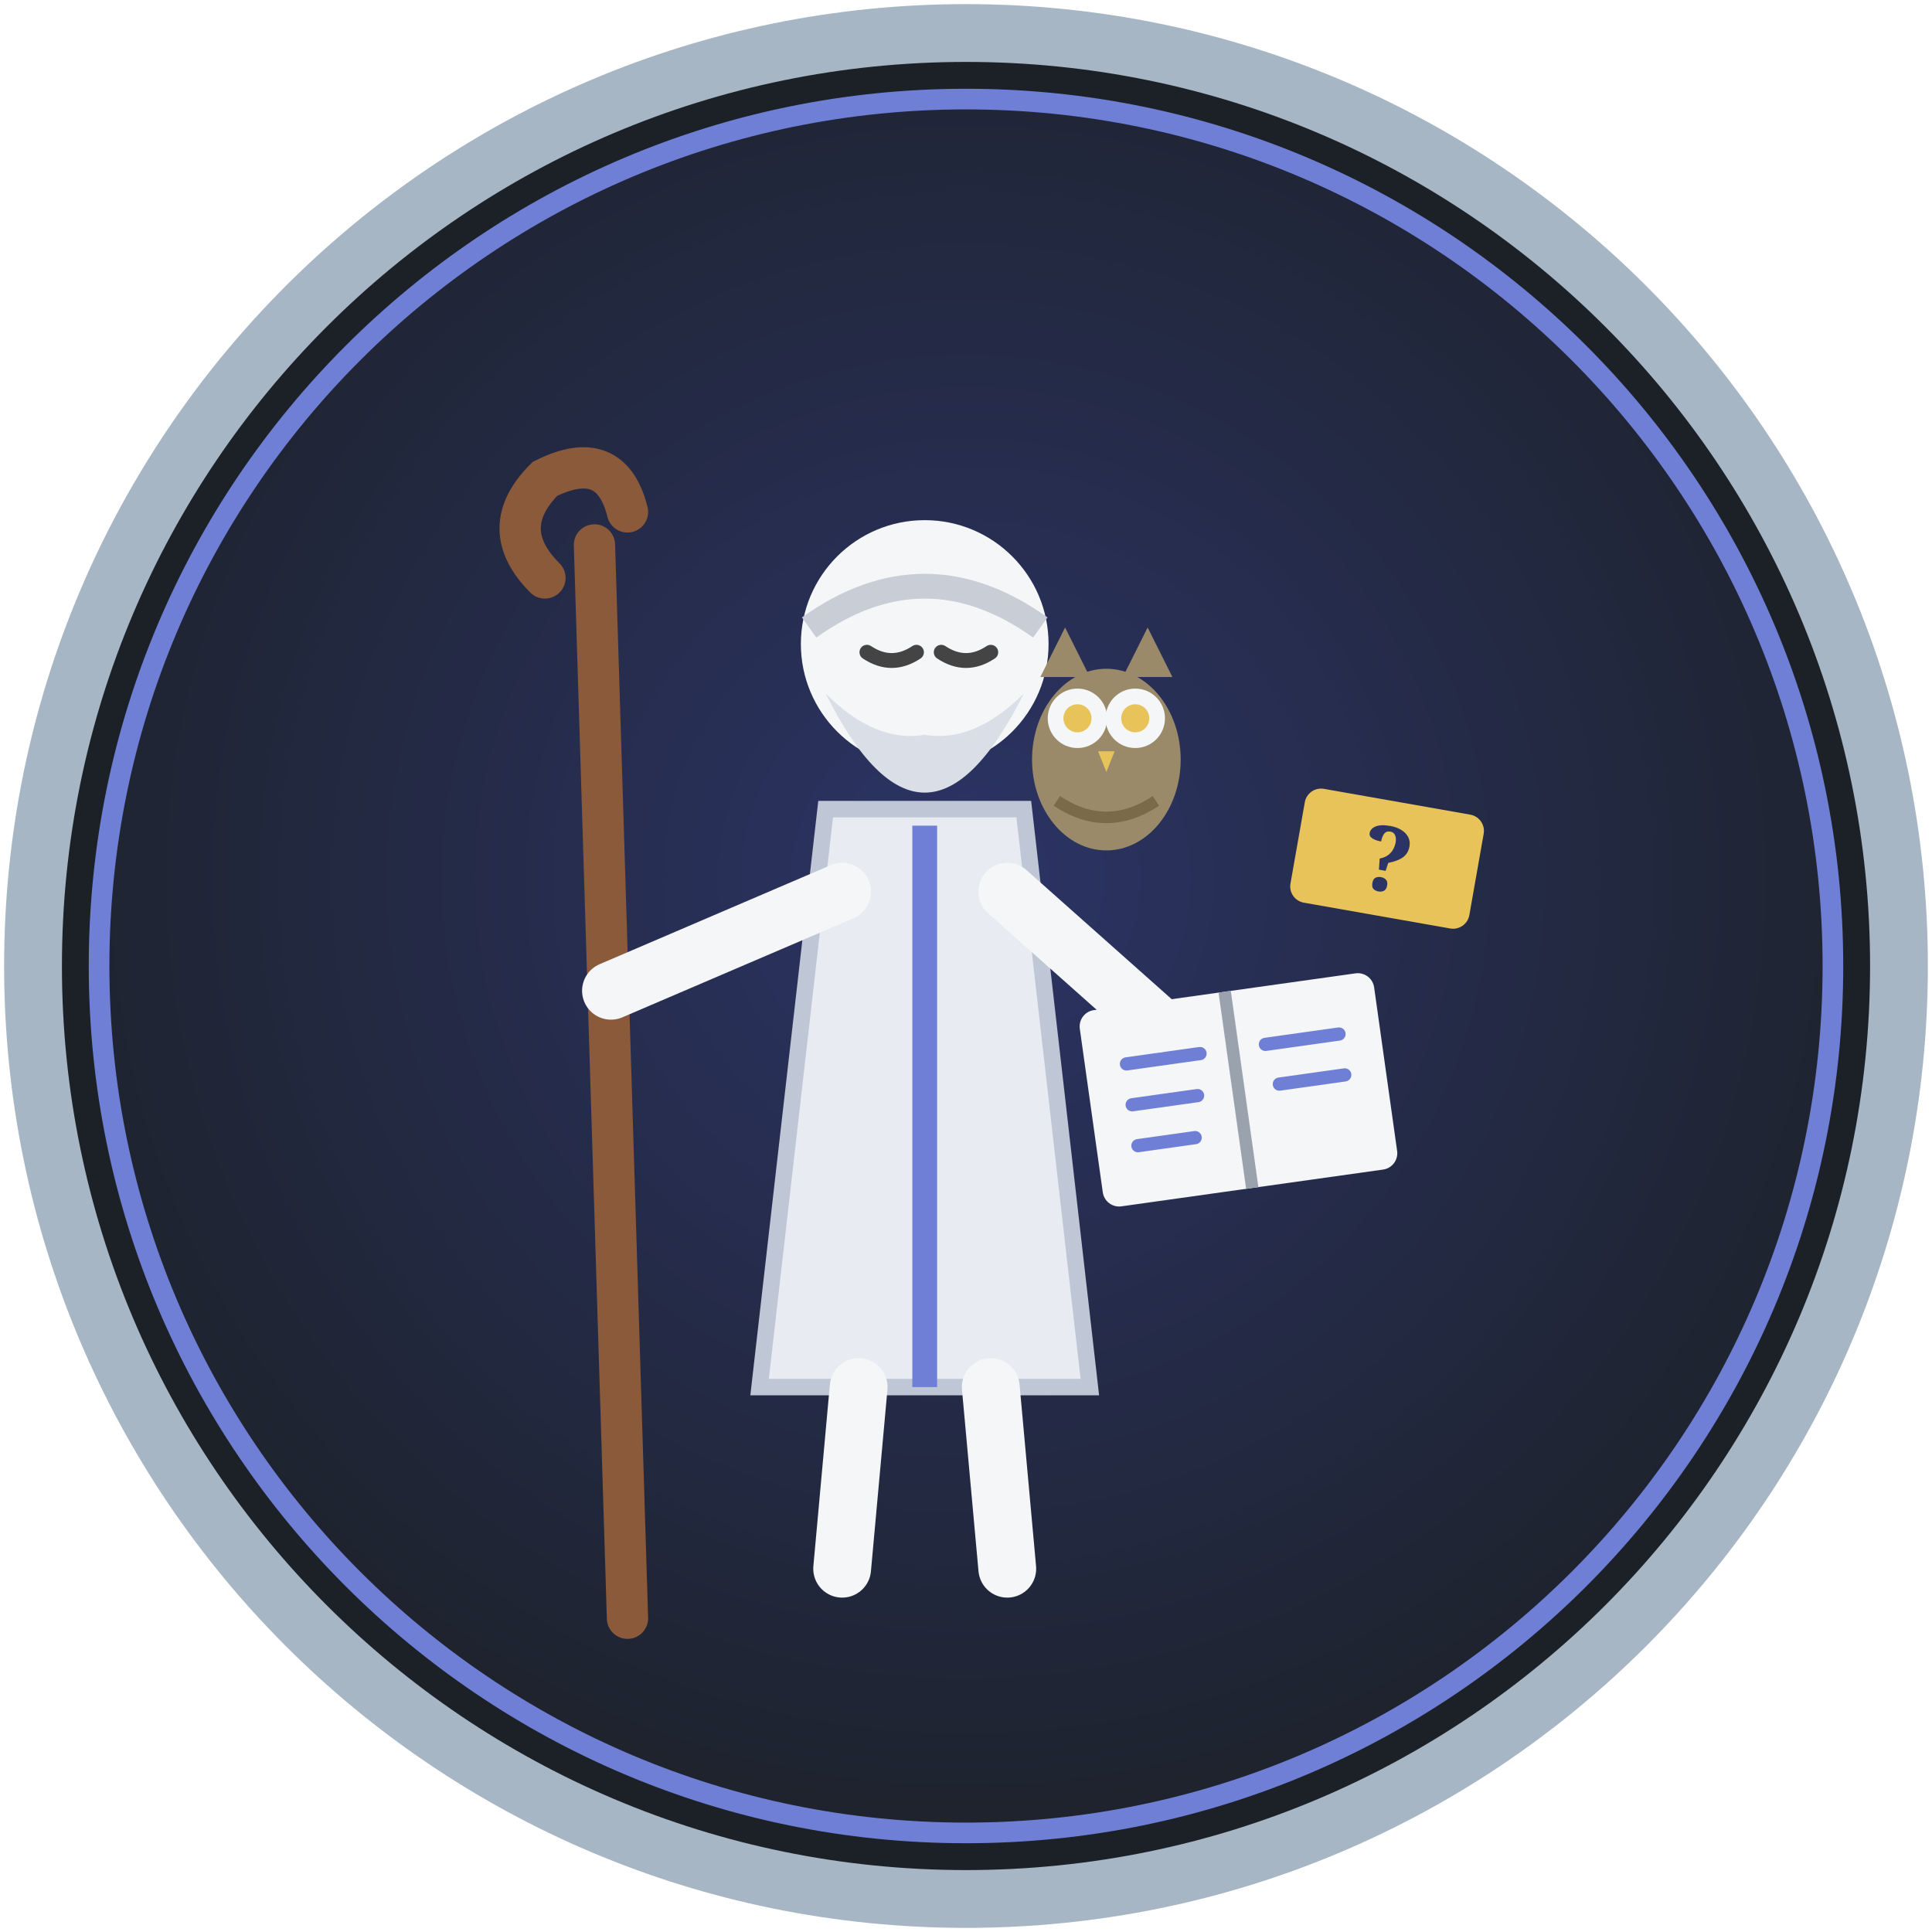
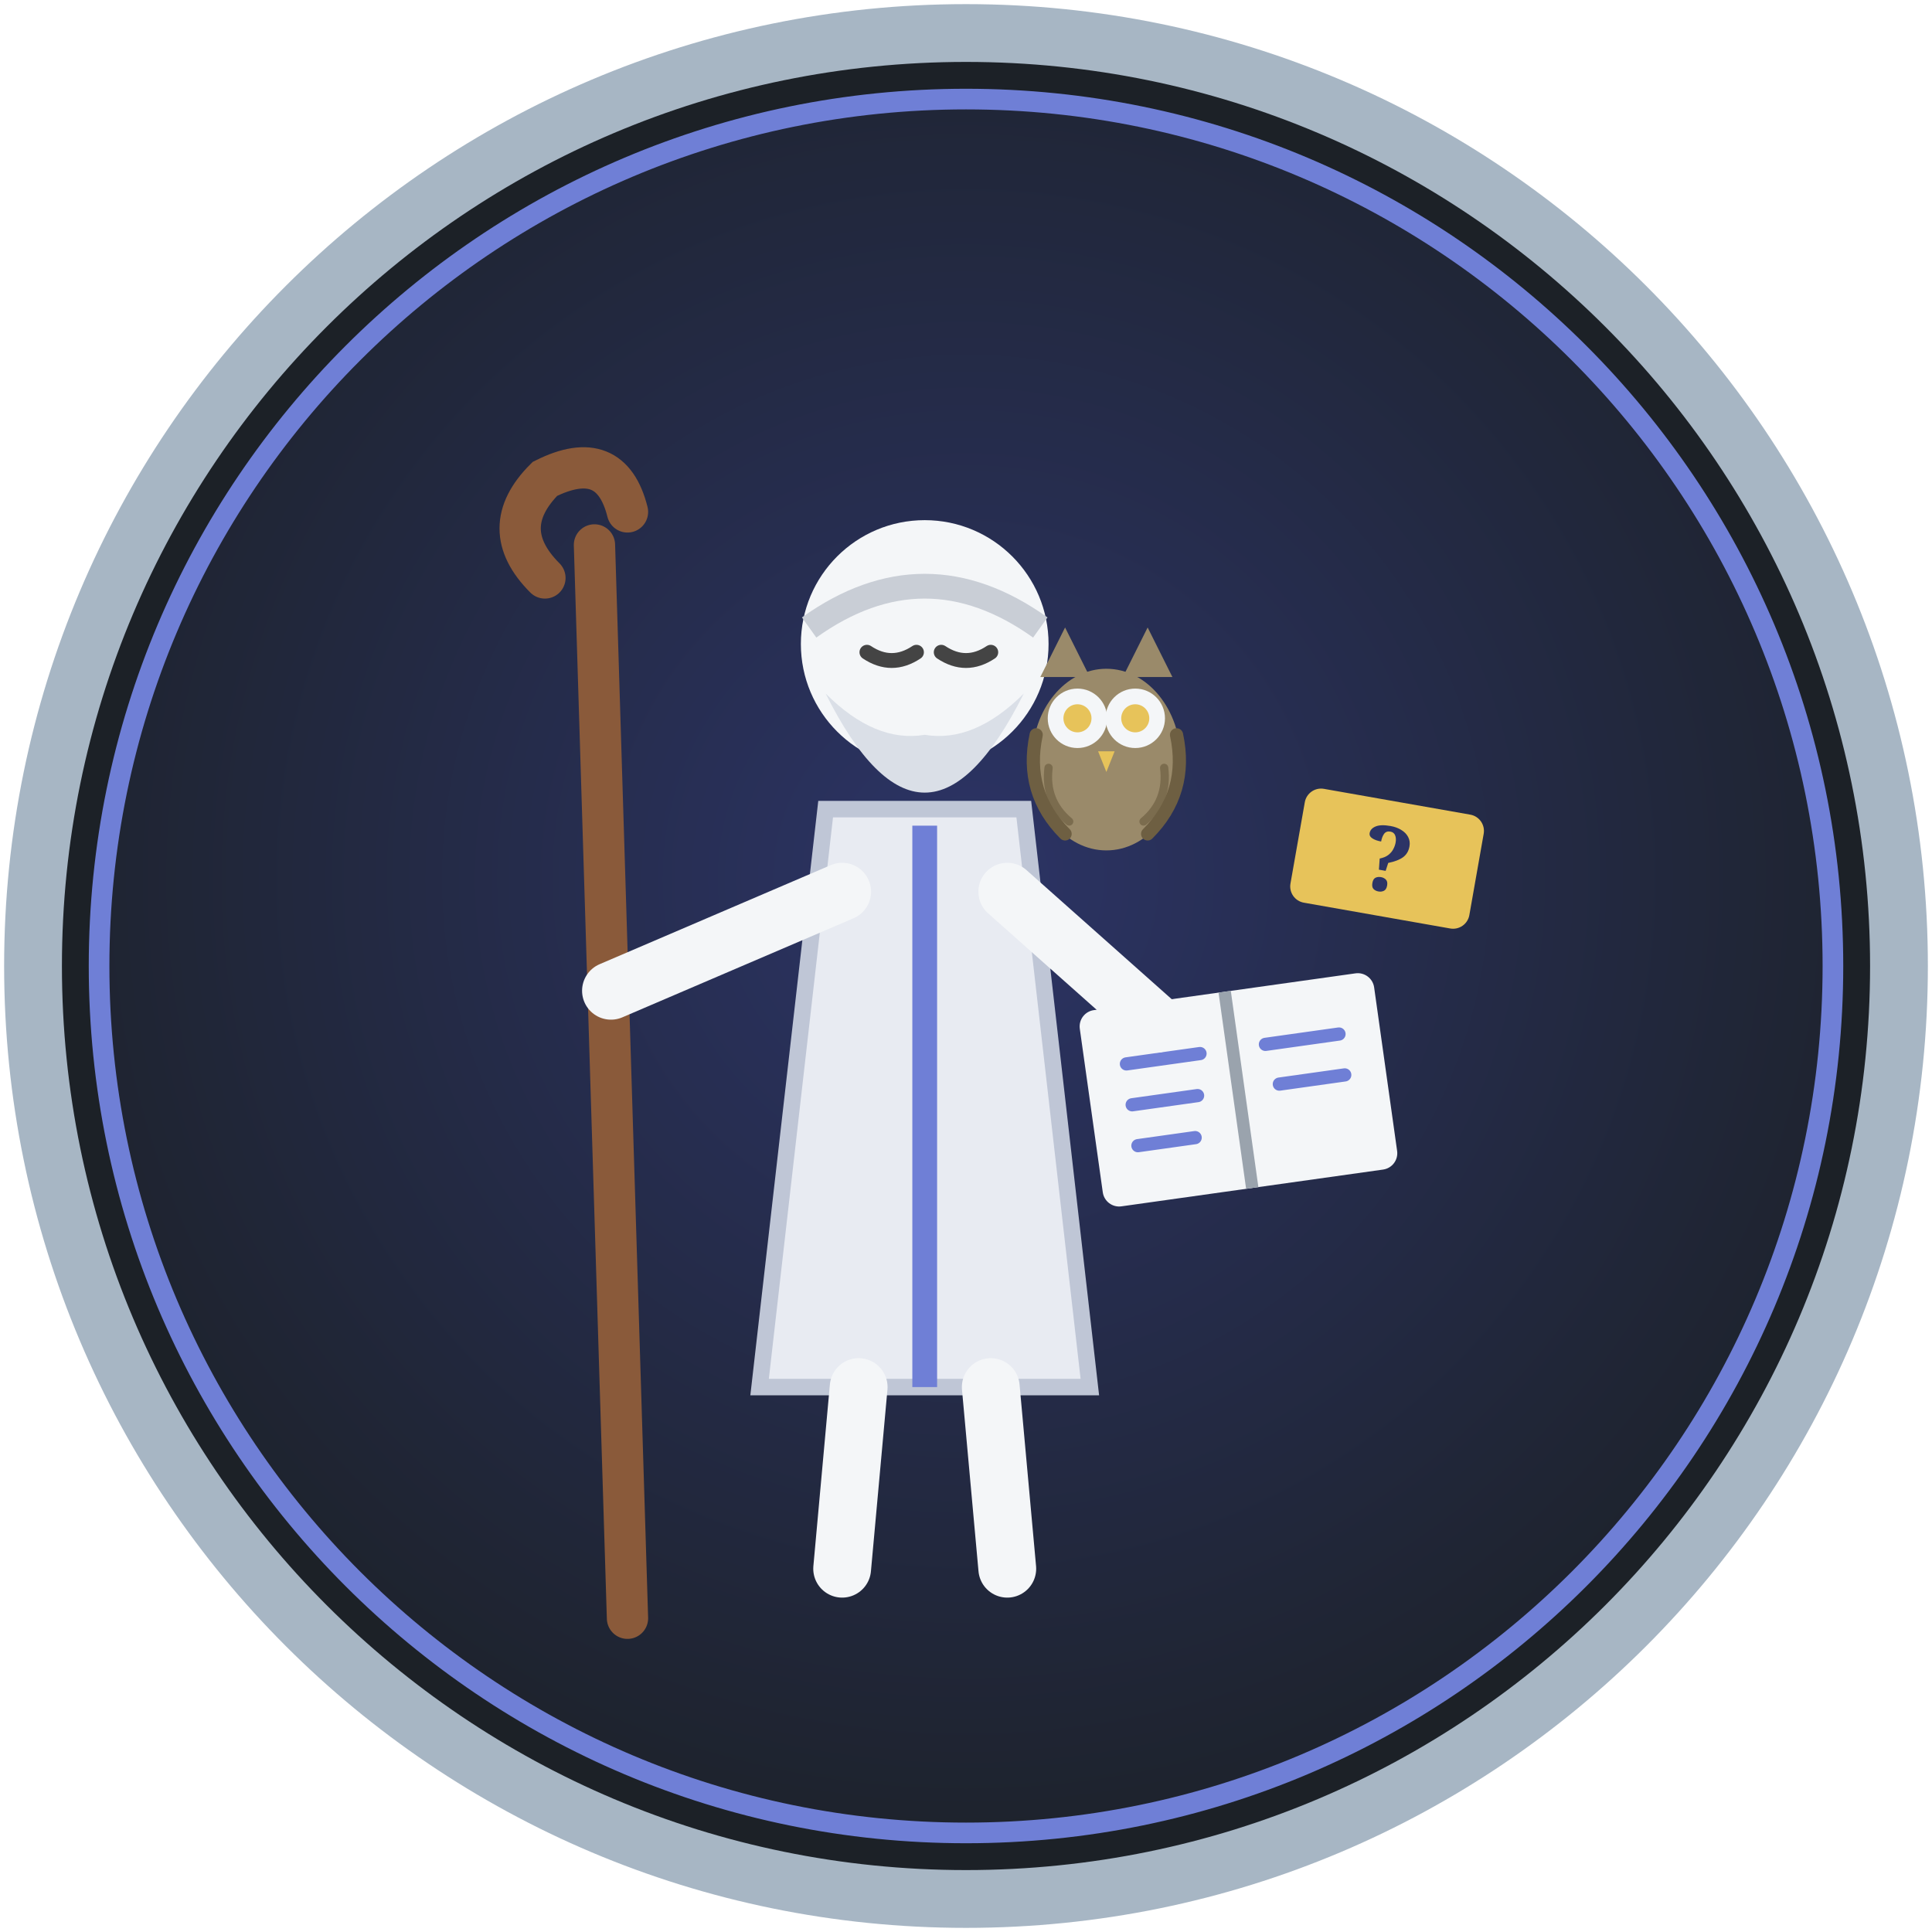
<svg xmlns="http://www.w3.org/2000/svg" viewBox="0 0 234 234">
  <defs>
    <radialGradient id="bg-mentor" cx="50%" cy="45%" r="60%">
      <stop offset="0" stop-color="#2c3466" />
      <stop offset="1" stop-color="#1C2127" />
    </radialGradient>
    <clipPath id="c-mentor">
      <circle cx="117" cy="117" r="104" />
    </clipPath>
  </defs>
  <circle cx="117" cy="117" r="113" fill="#1C2127" stroke="#A7B6C4" stroke-width="7" />
  <circle cx="117" cy="117" r="105" fill="url(#bg-mentor)" />
  <circle cx="117" cy="117" r="105" fill="none" stroke="#6F7FD6" stroke-width="2.5" />
  <g clip-path="url(#c-mentor)">
    <g transform="translate(150 132) rotate(-8)">
      <rect x="-18" y="-12" width="36" height="24" rx="2" fill="#F4F6F8" />
      <path d="M0 -12 V12" stroke="#9aa3ad" stroke-width="1.5" />
      <path d="M-13 -5 H-4 M-13 0 H-5 M-13 5 H-6 M4 -5 H13 M5 0 H13" stroke="#6F7FD6" stroke-width="1.6" stroke-linecap="round" />
    </g>
    <g transform="translate(168 104) rotate(10)">
      <rect x="-11" y="-7" width="22" height="14" rx="2" fill="#E7C35A" />
      <text x="0" y="4" text-anchor="middle" font-family="Georgia,serif" font-size="11" font-weight="700" fill="#2c3466">?</text>
    </g>
    <path d="M66 70 Q60 64 66 58 Q74 54 76 62" stroke="#8a5a3a" stroke-width="5" fill="none" stroke-linecap="round" />
    <line x1="72" y1="66" x2="76" y2="196" stroke="#8a5a3a" stroke-width="5" stroke-linecap="round" />
    <path d="M100 98 L92 168 H132 L124 98 Z" fill="#E8EBF2" stroke="#BFC6D6" stroke-width="2" />
    <path d="M112 100 L112 168" stroke="#6F7FD6" stroke-width="3" />
    <line x1="104" y1="168" x2="102" y2="190" stroke="#F4F6F8" stroke-width="7" stroke-linecap="round" />
    <line x1="120" y1="168" x2="122" y2="190" stroke="#F4F6F8" stroke-width="7" stroke-linecap="round" />
    <path d="M102 108 L74 120" stroke="#F4F6F8" stroke-width="7" stroke-linecap="round" />
    <path d="M122 108 L140 124" stroke="#F4F6F8" stroke-width="7" stroke-linecap="round" />
    <circle cx="112" cy="78" r="15" fill="#F4F6F8" />
    <path d="M98 76 Q112 66 126 76" stroke="#C9CED6" stroke-width="3" fill="none" />
    <path d="M100 84 Q112 108 124 84 Q118 90 112 89 Q106 90 100 84 Z" fill="#DADFE7" />
    <path d="M105 79 q3 2 6 0 M114 79 q3 2 6 0" stroke="#444" stroke-width="1.8" fill="none" stroke-linecap="round" />
    <g transform="translate(134 88)">
      <ellipse cx="0" cy="4" rx="9" ry="11" fill="#9a8a6a" />
      <path d="M-8 -6 L-5 -12 L-2 -6 M8 -6 L5 -12 L2 -6" fill="#9a8a6a" />
      <circle cx="-3.5" cy="-1" r="3.6" fill="#F4F6F8" />
      <circle cx="3.5" cy="-1" r="3.6" fill="#F4F6F8" />
      <circle cx="-3.5" cy="-1" r="1.7" fill="#E7C35A" />
      <circle cx="3.5" cy="-1" r="1.7" fill="#E7C35A" />
      <path d="M-1 3 L0 5.5 L1 3 Z" fill="#E7C35A" />
-       <path d="M-6 9 q6 4 12 0" stroke="#7a6a4a" stroke-width="1.4" fill="none" />
+       <path d="M-8.5 1 Q-10 8 -5 13 M8.5 1 Q10 8 5 13" stroke="#6e5f42" stroke-width="1.6" fill="none" stroke-linecap="round" />
+       <path d="M-7 5 Q-7.5 9 -4.5 11.5 M7 5 Q7.5 9 4.5 11.5" stroke="#6e5f42" stroke-width="1" fill="none" stroke-linecap="round" opacity=".7" />
    </g>
  </g>
</svg>
